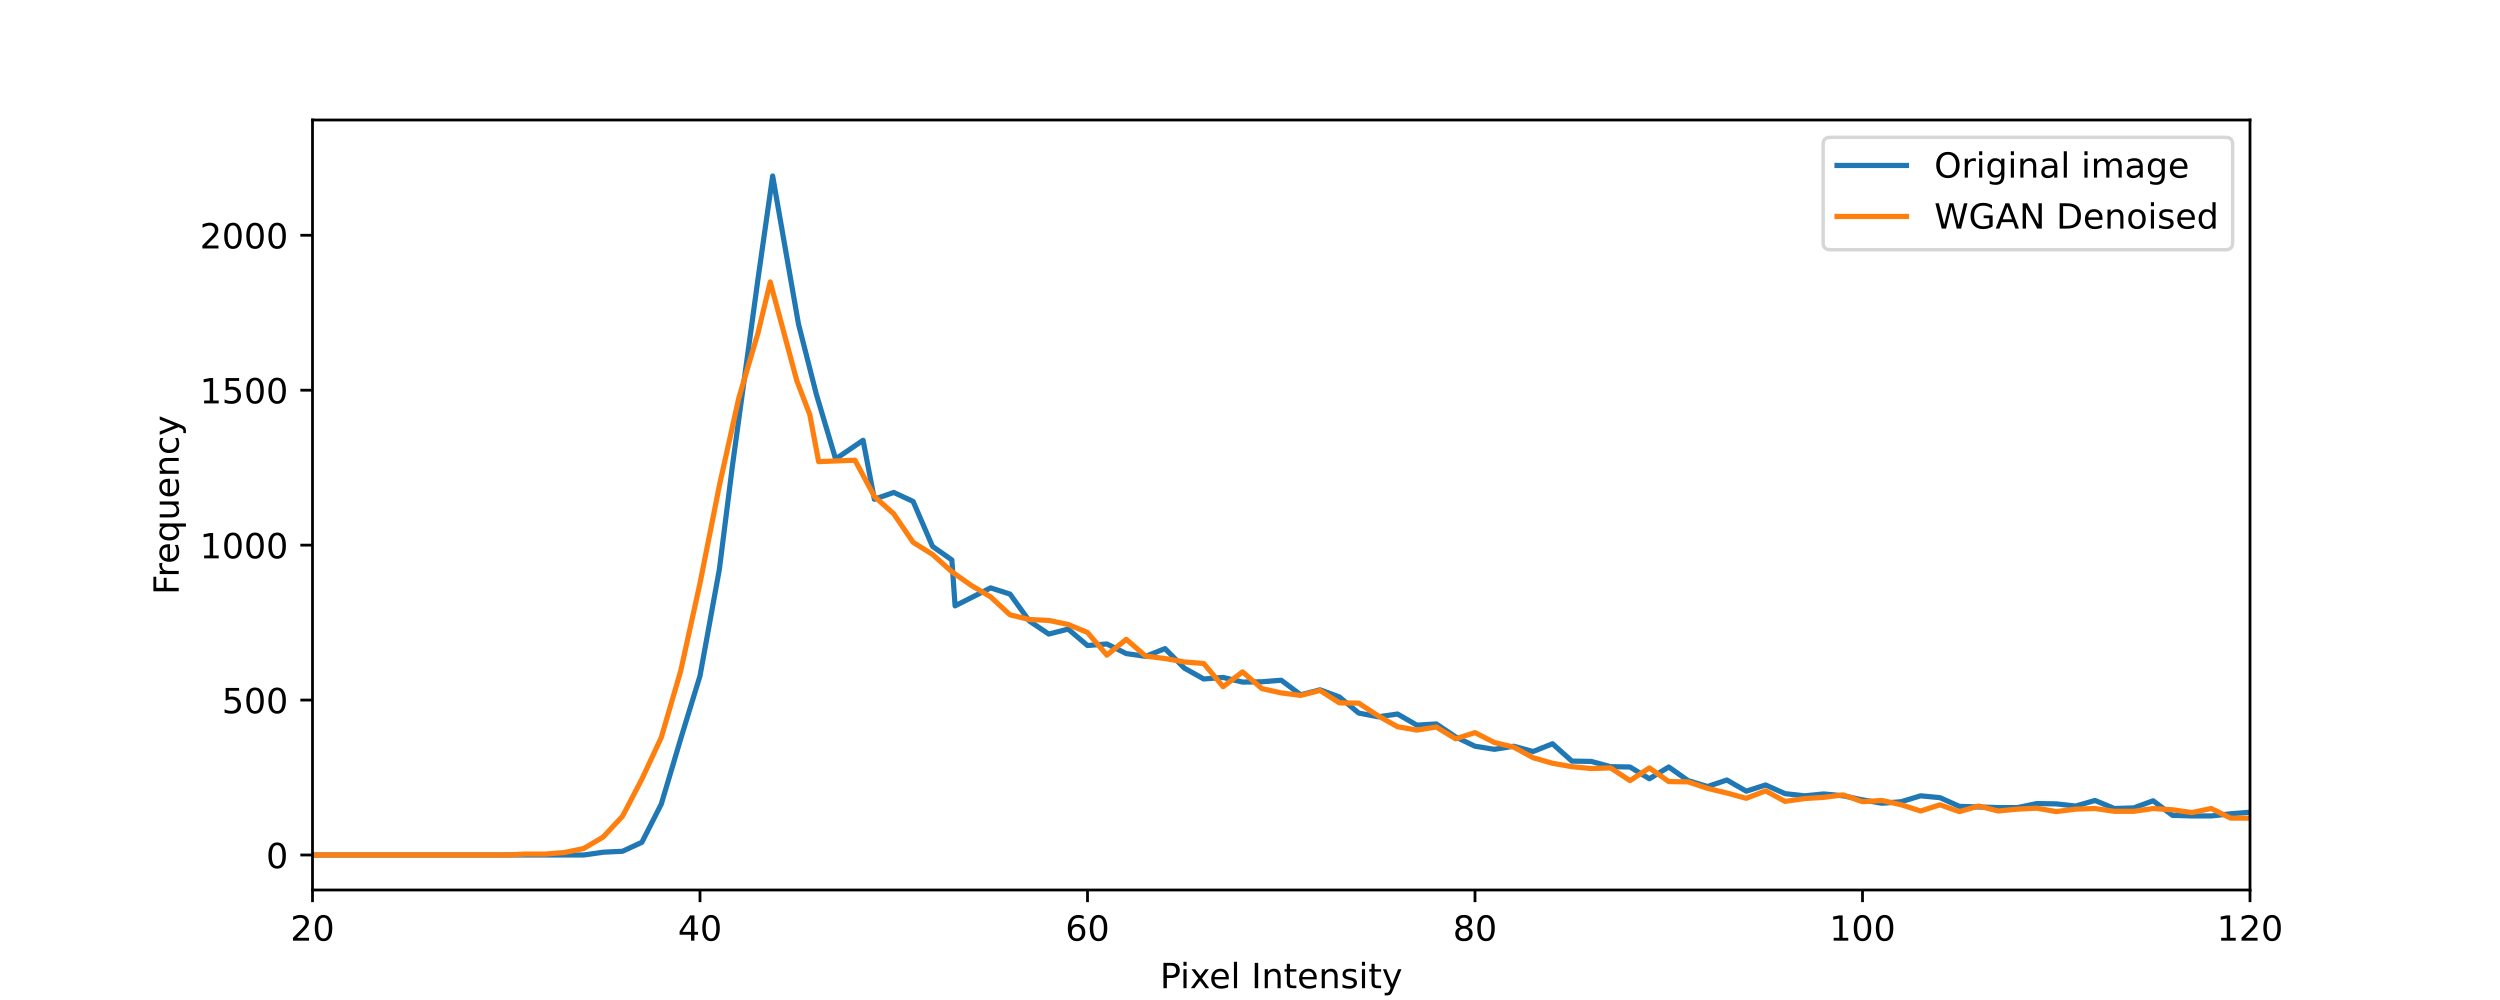
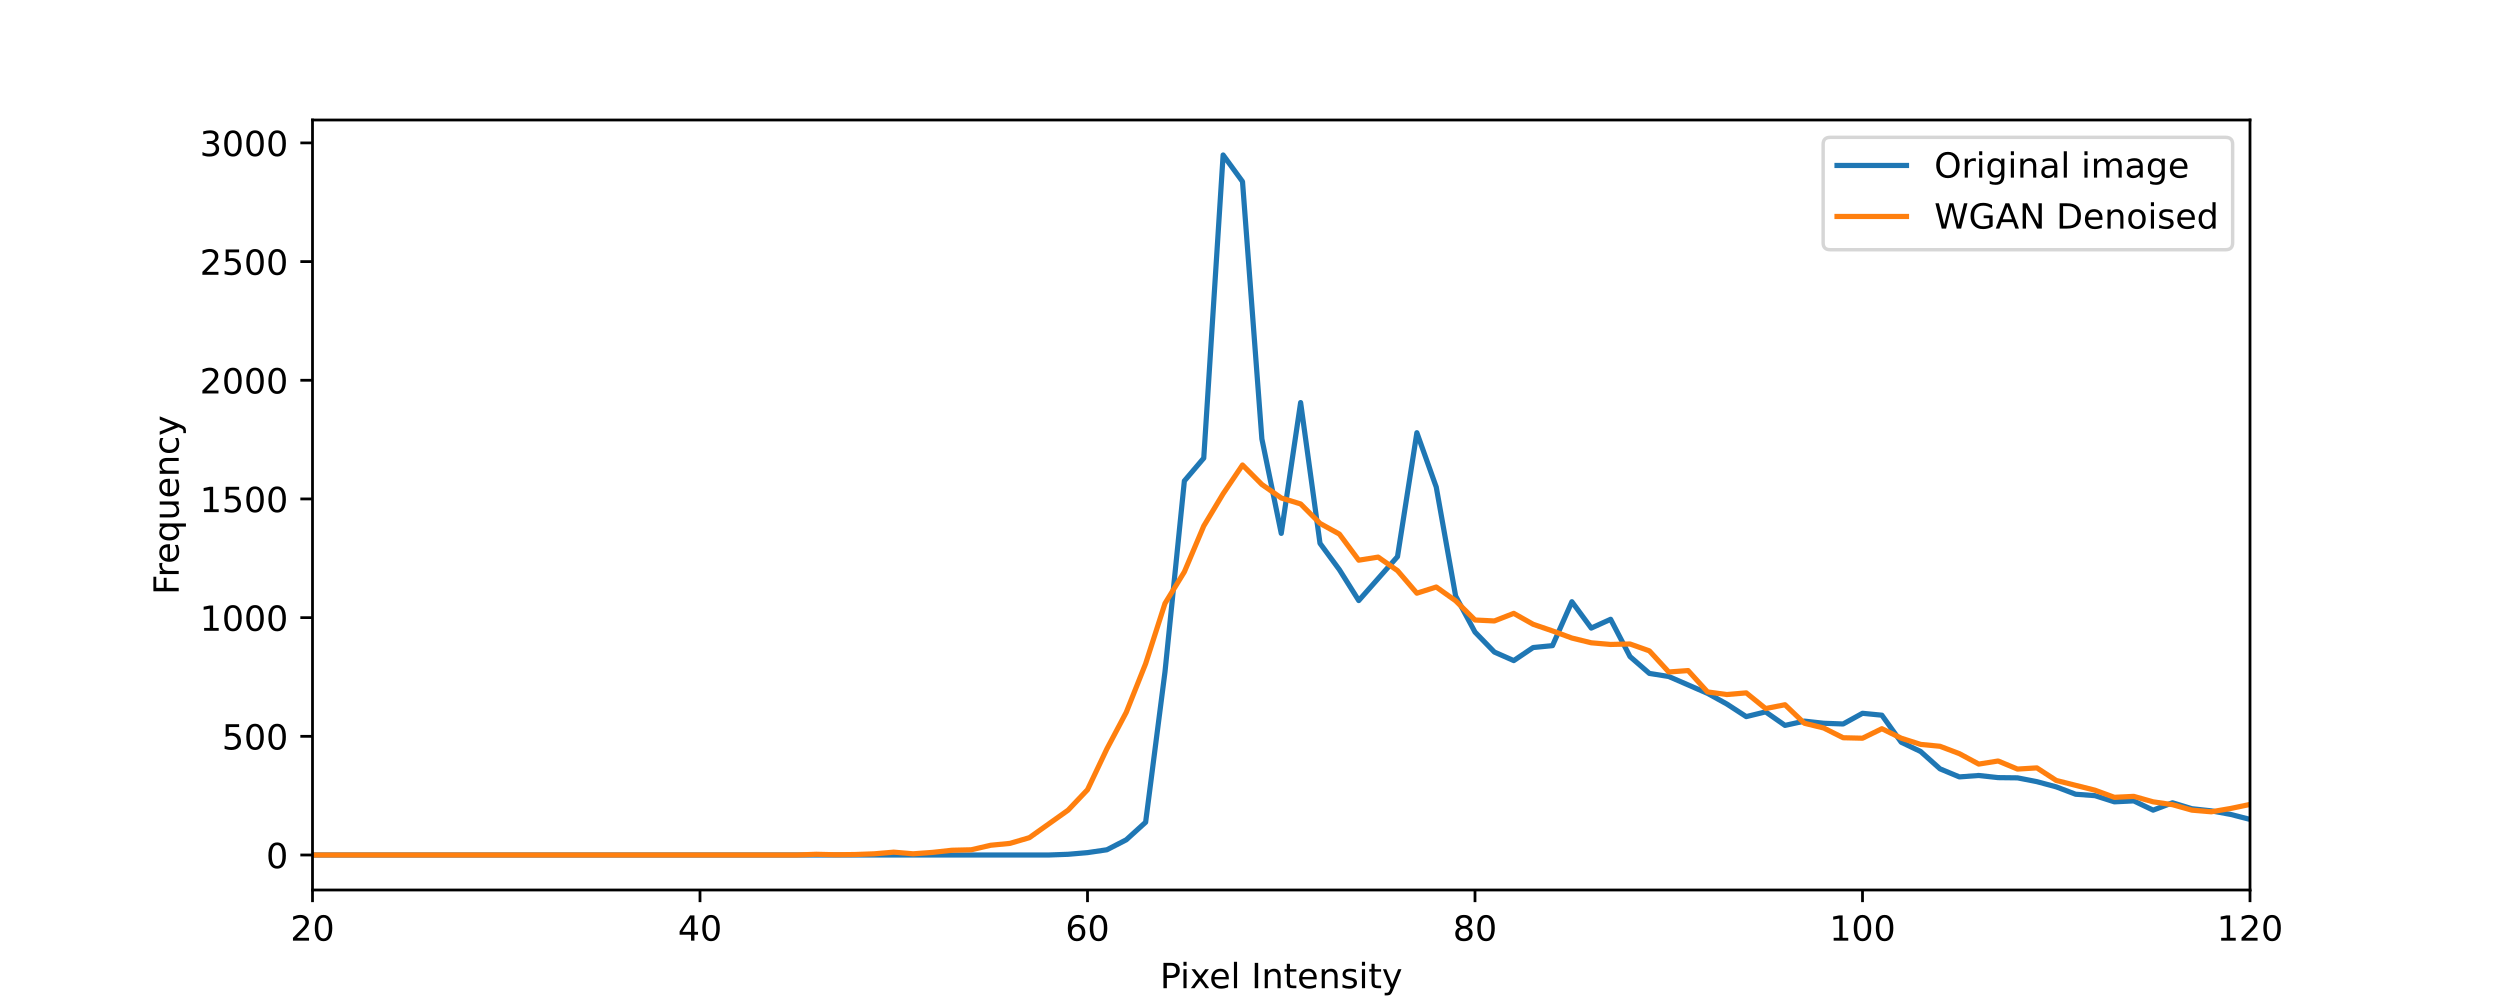
- <svg xmlns="http://www.w3.org/2000/svg" xmlns:xlink="http://www.w3.org/1999/xlink" width="720pt" height="288pt" viewBox="0 0 720 288" version="1.1" id="svg99">
-   <defs id="defs1">
-     <style type="text/css" id="style1">*{stroke-linejoin: round; stroke-linecap: butt}</style>
+ <svg xmlns="http://www.w3.org/2000/svg" xmlns:xlink="http://www.w3.org/1999/xlink" width="720pt" height="288pt" viewBox="0 0 720 288" version="1.1">
+   <defs>
+     <style type="text/css">*{stroke-linejoin: round; stroke-linecap: butt}</style>
  </defs>
  <g id="figure_1">
    <g id="patch_1">
-       <path d="M 0 288  L 720 288  L 720 0  L 0 0  z " style="fill: #ffffff" id="path1" />
+       <path d="M 0 288  L 720 288  L 720 0  L 0 0  z " style="fill: #ffffff" />
    </g>
    <g id="axes_1">
      <g id="patch_2">
-         <path d="M 90 256.32  L 648 256.32  L 648 34.56  L 90 34.56  z " style="fill: #ffffff" id="path2" />
+         <path d="M 90 256.32  L 648 256.32  L 648 34.56  L 90 34.56  z " style="fill: #ffffff" />
      </g>
      <g id="matplotlib.axis_1">
        <g id="xtick_1">
          <g id="line2d_1">
-             <defs id="defs2">
-               <path id="m4e647ccc60" d="M 0 0  L 0 3.5  " style="stroke: #000000; stroke-width: 0.8" />
-             </defs>
-             <g id="g2">
-               <use xlink:href="#m4e647ccc60" x="90" y="256.32" style="stroke: #000000; stroke-width: 0.8" id="use2" />
+             <defs>
+               <path id="mee699b6803" d="M 0 0  L 0 3.5  " style="stroke: #000000; stroke-width: 0.8" />
+             </defs>
+             <g>
+               <use xlink:href="#mee699b6803" x="90" y="256.32" style="stroke: #000000; stroke-width: 0.8" />
            </g>
          </g>
          <g id="text_1">
-             <g transform="translate(83.6375 270.9184) scale(0.1 -0.1)" id="g4">
-               <defs id="defs3">
+             <g transform="translate(83.6375 270.9184) scale(0.1 -0.1)">
+               <defs>
                <path id="DejaVuSans-32" d="M 1228 531  L 3431 531  L 3431 0  L 469 0  L 469 531  Q 828 903 1448 1529  Q 2069 2156 2228 2338  Q 2531 2678 2651 2914  Q 2772 3150 2772 3378  Q 2772 3750 2511 3984  Q 2250 4219 1831 4219  Q 1534 4219 1204 4116  Q 875 4013 500 3803  L 500 4441  Q 881 4594 1212 4672  Q 1544 4750 1819 4750  Q 2544 4750 2975 4387  Q 3406 4025 3406 3419  Q 3406 3131 3298 2873  Q 3191 2616 2906 2266  Q 2828 2175 2409 1742  Q 1991 1309 1228 531  z " transform="scale(0.015625)" />
                <path id="DejaVuSans-30" d="M 2034 4250  Q 1547 4250 1301 3770  Q 1056 3291 1056 2328  Q 1056 1369 1301 889  Q 1547 409 2034 409  Q 2525 409 2770 889  Q 3016 1369 3016 2328  Q 3016 3291 2770 3770  Q 2525 4250 2034 4250  z M 2034 4750  Q 2819 4750 3233 4129  Q 3647 3509 3647 2328  Q 3647 1150 3233 529  Q 2819 -91 2034 -91  Q 1250 -91 836 529  Q 422 1150 422 2328  Q 422 3509 836 4129  Q 1250 4750 2034 4750  z " transform="scale(0.015625)" />
              </defs>
-               <use xlink:href="#DejaVuSans-32" id="use3" />
-               <use xlink:href="#DejaVuSans-30" x="63.623" id="use4" />
+               <use xlink:href="#DejaVuSans-32" />
+               <use xlink:href="#DejaVuSans-30" x="63.623" />
            </g>
          </g>
        </g>
        <g id="xtick_2">
          <g id="line2d_2">
-             <g id="g5">
-               <use xlink:href="#m4e647ccc60" x="201.6" y="256.32" style="stroke: #000000; stroke-width: 0.8" id="use5" />
+             <g>
+               <use xlink:href="#mee699b6803" x="201.6" y="256.32" style="stroke: #000000; stroke-width: 0.8" />
            </g>
          </g>
          <g id="text_2">
-             <g transform="translate(195.2375 270.9184) scale(0.1 -0.1)" id="g7">
-               <defs id="defs5">
+             <g transform="translate(195.2375 270.9184) scale(0.1 -0.1)">
+               <defs>
                <path id="DejaVuSans-34" d="M 2419 4116  L 825 1625  L 2419 1625  L 2419 4116  z M 2253 4666  L 3047 4666  L 3047 1625  L 3713 1625  L 3713 1100  L 3047 1100  L 3047 0  L 2419 0  L 2419 1100  L 313 1100  L 313 1709  L 2253 4666  z " transform="scale(0.015625)" />
              </defs>
-               <use xlink:href="#DejaVuSans-34" id="use6" />
-               <use xlink:href="#DejaVuSans-30" x="63.623" id="use7" />
+               <use xlink:href="#DejaVuSans-34" />
+               <use xlink:href="#DejaVuSans-30" x="63.623" />
            </g>
          </g>
        </g>
        <g id="xtick_3">
          <g id="line2d_3">
-             <g id="g8">
-               <use xlink:href="#m4e647ccc60" x="313.2" y="256.32" style="stroke: #000000; stroke-width: 0.8" id="use8" />
+             <g>
+               <use xlink:href="#mee699b6803" x="313.2" y="256.32" style="stroke: #000000; stroke-width: 0.8" />
            </g>
          </g>
          <g id="text_3">
-             <g transform="translate(306.8375 270.9184) scale(0.1 -0.1)" id="g10">
-               <defs id="defs8">
+             <g transform="translate(306.8375 270.9184) scale(0.1 -0.1)">
+               <defs>
                <path id="DejaVuSans-36" d="M 2113 2584  Q 1688 2584 1439 2293  Q 1191 2003 1191 1497  Q 1191 994 1439 701  Q 1688 409 2113 409  Q 2538 409 2786 701  Q 3034 994 3034 1497  Q 3034 2003 2786 2293  Q 2538 2584 2113 2584  z M 3366 4563  L 3366 3988  Q 3128 4100 2886 4159  Q 2644 4219 2406 4219  Q 1781 4219 1451 3797  Q 1122 3375 1075 2522  Q 1259 2794 1537 2939  Q 1816 3084 2150 3084  Q 2853 3084 3261 2657  Q 3669 2231 3669 1497  Q 3669 778 3244 343  Q 2819 -91 2113 -91  Q 1303 -91 875 529  Q 447 1150 447 2328  Q 447 3434 972 4092  Q 1497 4750 2381 4750  Q 2619 4750 2861 4703  Q 3103 4656 3366 4563  z " transform="scale(0.015625)" />
              </defs>
-               <use xlink:href="#DejaVuSans-36" id="use9" />
-               <use xlink:href="#DejaVuSans-30" x="63.623" id="use10" />
+               <use xlink:href="#DejaVuSans-36" />
+               <use xlink:href="#DejaVuSans-30" x="63.623" />
            </g>
          </g>
        </g>
        <g id="xtick_4">
          <g id="line2d_4">
-             <g id="g11">
-               <use xlink:href="#m4e647ccc60" x="424.8" y="256.32" style="stroke: #000000; stroke-width: 0.8" id="use11" />
+             <g>
+               <use xlink:href="#mee699b6803" x="424.8" y="256.32" style="stroke: #000000; stroke-width: 0.8" />
            </g>
          </g>
          <g id="text_4">
-             <g transform="translate(418.4375 270.9184) scale(0.1 -0.1)" id="g13">
-               <defs id="defs11">
+             <g transform="translate(418.4375 270.9184) scale(0.1 -0.1)">
+               <defs>
                <path id="DejaVuSans-38" d="M 2034 2216  Q 1584 2216 1326 1975  Q 1069 1734 1069 1313  Q 1069 891 1326 650  Q 1584 409 2034 409  Q 2484 409 2743 651  Q 3003 894 3003 1313  Q 3003 1734 2745 1975  Q 2488 2216 2034 2216  z M 1403 2484  Q 997 2584 770 2862  Q 544 3141 544 3541  Q 544 4100 942 4425  Q 1341 4750 2034 4750  Q 2731 4750 3128 4425  Q 3525 4100 3525 3541  Q 3525 3141 3298 2862  Q 3072 2584 2669 2484  Q 3125 2378 3379 2068  Q 3634 1759 3634 1313  Q 3634 634 3220 271  Q 2806 -91 2034 -91  Q 1263 -91 848 271  Q 434 634 434 1313  Q 434 1759 690 2068  Q 947 2378 1403 2484  z M 1172 3481  Q 1172 3119 1398 2916  Q 1625 2713 2034 2713  Q 2441 2713 2670 2916  Q 2900 3119 2900 3481  Q 2900 3844 2670 4047  Q 2441 4250 2034 4250  Q 1625 4250 1398 4047  Q 1172 3844 1172 3481  z " transform="scale(0.015625)" />
              </defs>
-               <use xlink:href="#DejaVuSans-38" id="use12" />
-               <use xlink:href="#DejaVuSans-30" x="63.623" id="use13" />
+               <use xlink:href="#DejaVuSans-38" />
+               <use xlink:href="#DejaVuSans-30" x="63.623" />
            </g>
          </g>
        </g>
        <g id="xtick_5">
          <g id="line2d_5">
-             <g id="g14">
-               <use xlink:href="#m4e647ccc60" x="536.4" y="256.32" style="stroke: #000000; stroke-width: 0.8" id="use14" />
+             <g>
+               <use xlink:href="#mee699b6803" x="536.4" y="256.32" style="stroke: #000000; stroke-width: 0.8" />
            </g>
          </g>
          <g id="text_5">
-             <g transform="translate(526.8563 270.9184) scale(0.1 -0.1)" id="g17">
-               <defs id="defs14">
+             <g transform="translate(526.8563 270.9184) scale(0.1 -0.1)">
+               <defs>
                <path id="DejaVuSans-31" d="M 794 531  L 1825 531  L 1825 4091  L 703 3866  L 703 4441  L 1819 4666  L 2450 4666  L 2450 531  L 3481 531  L 3481 0  L 794 0  L 794 531  z " transform="scale(0.015625)" />
              </defs>
-               <use xlink:href="#DejaVuSans-31" id="use15" />
-               <use xlink:href="#DejaVuSans-30" x="63.623" id="use16" />
-               <use xlink:href="#DejaVuSans-30" x="127.246" id="use17" />
+               <use xlink:href="#DejaVuSans-31" />
+               <use xlink:href="#DejaVuSans-30" x="63.623" />
+               <use xlink:href="#DejaVuSans-30" x="127.246" />
            </g>
          </g>
        </g>
        <g id="xtick_6">
          <g id="line2d_6">
-             <g id="g18">
-               <use xlink:href="#m4e647ccc60" x="648" y="256.32" style="stroke: #000000; stroke-width: 0.8" id="use18" />
+             <g>
+               <use xlink:href="#mee699b6803" x="648" y="256.32" style="stroke: #000000; stroke-width: 0.8" />
            </g>
          </g>
          <g id="text_6">
-             <g transform="translate(638.4562 270.9184) scale(0.1 -0.1)" id="g21">
-               <use xlink:href="#DejaVuSans-31" id="use19" />
-               <use xlink:href="#DejaVuSans-32" x="63.623" id="use20" />
-               <use xlink:href="#DejaVuSans-30" x="127.246" id="use21" />
+             <g transform="translate(638.4562 270.9184) scale(0.1 -0.1)">
+               <use xlink:href="#DejaVuSans-31" />
+               <use xlink:href="#DejaVuSans-32" x="63.623" />
+               <use xlink:href="#DejaVuSans-30" x="127.246" />
            </g>
          </g>
        </g>
        <g id="text_7">
-           <g transform="translate(334.0883 284.5966) scale(0.1 -0.1)" id="g36">
-             <defs id="defs21">
+           <g transform="translate(334.0883 284.5966) scale(0.1 -0.1)">
+             <defs>
              <path id="DejaVuSans-50" d="M 1259 4147  L 1259 2394  L 2053 2394  Q 2494 2394 2734 2622  Q 2975 2850 2975 3272  Q 2975 3691 2734 3919  Q 2494 4147 2053 4147  L 1259 4147  z M 628 4666  L 2053 4666  Q 2838 4666 3239 4311  Q 3641 3956 3641 3272  Q 3641 2581 3239 2228  Q 2838 1875 2053 1875  L 1259 1875  L 1259 0  L 628 0  L 628 4666  z " transform="scale(0.015625)" />
              <path id="DejaVuSans-69" d="M 603 3500  L 1178 3500  L 1178 0  L 603 0  L 603 3500  z M 603 4863  L 1178 4863  L 1178 4134  L 603 4134  L 603 4863  z " transform="scale(0.015625)" />
              <path id="DejaVuSans-78" d="M 3513 3500  L 2247 1797  L 3578 0  L 2900 0  L 1881 1375  L 863 0  L 184 0  L 1544 1831  L 300 3500  L 978 3500  L 1906 2253  L 2834 3500  L 3513 3500  z " transform="scale(0.015625)" />
              <path id="DejaVuSans-65" d="M 3597 1894  L 3597 1613  L 953 1613  Q 991 1019 1311 708  Q 1631 397 2203 397  Q 2534 397 2845 478  Q 3156 559 3463 722  L 3463 178  Q 3153 47 2828 -22  Q 2503 -91 2169 -91  Q 1331 -91 842 396  Q 353 884 353 1716  Q 353 2575 817 3079  Q 1281 3584 2069 3584  Q 2775 3584 3186 3129  Q 3597 2675 3597 1894  z M 3022 2063  Q 3016 2534 2758 2815  Q 2500 3097 2075 3097  Q 1594 3097 1305 2825  Q 1016 2553 972 2059  L 3022 2063  z " transform="scale(0.015625)" />
              <path id="DejaVuSans-6c" d="M 603 4863  L 1178 4863  L 1178 0  L 603 0  L 603 4863  z " transform="scale(0.015625)" />
              <path id="DejaVuSans-20" transform="scale(0.015625)" />
              <path id="DejaVuSans-49" d="M 628 4666  L 1259 4666  L 1259 0  L 628 0  L 628 4666  z " transform="scale(0.015625)" />
              <path id="DejaVuSans-6e" d="M 3513 2113  L 3513 0  L 2938 0  L 2938 2094  Q 2938 2591 2744 2837  Q 2550 3084 2163 3084  Q 1697 3084 1428 2787  Q 1159 2491 1159 1978  L 1159 0  L 581 0  L 581 3500  L 1159 3500  L 1159 2956  Q 1366 3272 1645 3428  Q 1925 3584 2291 3584  Q 2894 3584 3203 3211  Q 3513 2838 3513 2113  z " transform="scale(0.015625)" />
              <path id="DejaVuSans-74" d="M 1172 4494  L 1172 3500  L 2356 3500  L 2356 3053  L 1172 3053  L 1172 1153  Q 1172 725 1289 603  Q 1406 481 1766 481  L 2356 481  L 2356 0  L 1766 0  Q 1100 0 847 248  Q 594 497 594 1153  L 594 3053  L 172 3053  L 172 3500  L 594 3500  L 594 4494  L 1172 4494  z " transform="scale(0.015625)" />
              <path id="DejaVuSans-73" d="M 2834 3397  L 2834 2853  Q 2591 2978 2328 3040  Q 2066 3103 1784 3103  Q 1356 3103 1142 2972  Q 928 2841 928 2578  Q 928 2378 1081 2264  Q 1234 2150 1697 2047  L 1894 2003  Q 2506 1872 2764 1633  Q 3022 1394 3022 966  Q 3022 478 2636 193  Q 2250 -91 1575 -91  Q 1294 -91 989 -36  Q 684 19 347 128  L 347 722  Q 666 556 975 473  Q 1284 391 1588 391  Q 1994 391 2212 530  Q 2431 669 2431 922  Q 2431 1156 2273 1281  Q 2116 1406 1581 1522  L 1381 1569  Q 847 1681 609 1914  Q 372 2147 372 2553  Q 372 3047 722 3315  Q 1072 3584 1716 3584  Q 2034 3584 2315 3537  Q 2597 3491 2834 3397  z " transform="scale(0.015625)" />
              <path id="DejaVuSans-79" d="M 2059 -325  Q 1816 -950 1584 -1140  Q 1353 -1331 966 -1331  L 506 -1331  L 506 -850  L 844 -850  Q 1081 -850 1212 -737  Q 1344 -625 1503 -206  L 1606 56  L 191 3500  L 800 3500  L 1894 763  L 2988 3500  L 3597 3500  L 2059 -325  z " transform="scale(0.015625)" />
            </defs>
-             <use xlink:href="#DejaVuSans-50" id="use22" />
-             <use xlink:href="#DejaVuSans-69" x="58.053" id="use23" />
-             <use xlink:href="#DejaVuSans-78" x="85.836" id="use24" />
-             <use xlink:href="#DejaVuSans-65" x="141.891" id="use25" />
-             <use xlink:href="#DejaVuSans-6c" x="203.414" id="use26" />
-             <use xlink:href="#DejaVuSans-20" x="231.197" id="use27" />
-             <use xlink:href="#DejaVuSans-49" x="262.984" id="use28" />
-             <use xlink:href="#DejaVuSans-6e" x="292.477" id="use29" />
-             <use xlink:href="#DejaVuSans-74" x="355.855" id="use30" />
-             <use xlink:href="#DejaVuSans-65" x="395.064" id="use31" />
-             <use xlink:href="#DejaVuSans-6e" x="456.588" id="use32" />
-             <use xlink:href="#DejaVuSans-73" x="519.967" id="use33" />
-             <use xlink:href="#DejaVuSans-69" x="572.066" id="use34" />
-             <use xlink:href="#DejaVuSans-74" x="599.85" id="use35" />
-             <use xlink:href="#DejaVuSans-79" x="639.059" id="use36" />
+             <use xlink:href="#DejaVuSans-50" />
+             <use xlink:href="#DejaVuSans-69" x="58.053" />
+             <use xlink:href="#DejaVuSans-78" x="85.836" />
+             <use xlink:href="#DejaVuSans-65" x="141.891" />
+             <use xlink:href="#DejaVuSans-6c" x="203.414" />
+             <use xlink:href="#DejaVuSans-20" x="231.197" />
+             <use xlink:href="#DejaVuSans-49" x="262.984" />
+             <use xlink:href="#DejaVuSans-6e" x="292.477" />
+             <use xlink:href="#DejaVuSans-74" x="355.855" />
+             <use xlink:href="#DejaVuSans-65" x="395.064" />
+             <use xlink:href="#DejaVuSans-6e" x="456.588" />
+             <use xlink:href="#DejaVuSans-73" x="519.967" />
+             <use xlink:href="#DejaVuSans-69" x="572.066" />
+             <use xlink:href="#DejaVuSans-74" x="599.85" />
+             <use xlink:href="#DejaVuSans-79" x="639.059" />
          </g>
        </g>
      </g>
      <g id="matplotlib.axis_2">
        <g id="ytick_1">
          <g id="line2d_7">
-             <defs id="defs36">
-               <path id="medefa43f4c" d="M 0 0  L -3.5 0  " style="stroke: #000000; stroke-width: 0.8" />
-             </defs>
-             <g id="g37">
-               <use xlink:href="#medefa43f4c" x="90" y="246.24" style="stroke: #000000; stroke-width: 0.8" id="use37" />
+             <defs>
+               <path id="mb4a141f6bf" d="M 0 0  L -3.5 0  " style="stroke: #000000; stroke-width: 0.8" />
+             </defs>
+             <g>
+               <use xlink:href="#mb4a141f6bf" x="90" y="246.24" style="stroke: #000000; stroke-width: 0.8" />
            </g>
          </g>
          <g id="text_8">
-             <g transform="translate(76.6375 250.0392) scale(0.1 -0.1)" id="g38">
-               <use xlink:href="#DejaVuSans-30" id="use38" />
+             <g transform="translate(76.6375 250.0392) scale(0.1 -0.1)">
+               <use xlink:href="#DejaVuSans-30" />
            </g>
          </g>
        </g>
        <g id="ytick_2">
          <g id="line2d_8">
-             <g id="g39">
-               <use xlink:href="#medefa43f4c" x="90" y="201.618" style="stroke: #000000; stroke-width: 0.8" id="use39" />
+             <g>
+               <use xlink:href="#mb4a141f6bf" x="90" y="212.059" style="stroke: #000000; stroke-width: 0.8" />
            </g>
          </g>
          <g id="text_9">
-             <g transform="translate(63.9125 205.4177) scale(0.1 -0.1)" id="g42">
-               <defs id="defs39">
+             <g transform="translate(63.9125 215.8581) scale(0.1 -0.1)">
+               <defs>
                <path id="DejaVuSans-35" d="M 691 4666  L 3169 4666  L 3169 4134  L 1269 4134  L 1269 2991  Q 1406 3038 1543 3061  Q 1681 3084 1819 3084  Q 2600 3084 3056 2656  Q 3513 2228 3513 1497  Q 3513 744 3044 326  Q 2575 -91 1722 -91  Q 1428 -91 1123 -41  Q 819 9 494 109  L 494 744  Q 775 591 1075 516  Q 1375 441 1709 441  Q 2250 441 2565 725  Q 2881 1009 2881 1497  Q 2881 1984 2565 2268  Q 2250 2553 1709 2553  Q 1456 2553 1204 2497  Q 953 2441 691 2322  L 691 4666  z " transform="scale(0.015625)" />
              </defs>
-               <use xlink:href="#DejaVuSans-35" id="use40" />
-               <use xlink:href="#DejaVuSans-30" x="63.623" id="use41" />
-               <use xlink:href="#DejaVuSans-30" x="127.246" id="use42" />
+               <use xlink:href="#DejaVuSans-35" />
+               <use xlink:href="#DejaVuSans-30" x="63.623" />
+               <use xlink:href="#DejaVuSans-30" x="127.246" />
            </g>
          </g>
        </g>
        <g id="ytick_3">
          <g id="line2d_9">
-             <g id="g43">
-               <use xlink:href="#medefa43f4c" x="90" y="156.997" style="stroke: #000000; stroke-width: 0.8" id="use43" />
+             <g>
+               <use xlink:href="#mb4a141f6bf" x="90" y="177.878" style="stroke: #000000; stroke-width: 0.8" />
            </g>
          </g>
          <g id="text_10">
-             <g transform="translate(57.55 160.7962) scale(0.1 -0.1)" id="g47">
-               <use xlink:href="#DejaVuSans-31" id="use44" />
-               <use xlink:href="#DejaVuSans-30" x="63.623" id="use45" />
-               <use xlink:href="#DejaVuSans-30" x="127.246" id="use46" />
-               <use xlink:href="#DejaVuSans-30" x="190.869" id="use47" />
+             <g transform="translate(57.55 181.6771) scale(0.1 -0.1)">
+               <use xlink:href="#DejaVuSans-31" />
+               <use xlink:href="#DejaVuSans-30" x="63.623" />
+               <use xlink:href="#DejaVuSans-30" x="127.246" />
+               <use xlink:href="#DejaVuSans-30" x="190.869" />
            </g>
          </g>
        </g>
        <g id="ytick_4">
          <g id="line2d_10">
-             <g id="g48">
-               <use xlink:href="#medefa43f4c" x="90" y="112.375" style="stroke: #000000; stroke-width: 0.8" id="use48" />
+             <g>
+               <use xlink:href="#mb4a141f6bf" x="90" y="143.697" style="stroke: #000000; stroke-width: 0.8" />
            </g>
          </g>
          <g id="text_11">
-             <g transform="translate(57.55 116.1747) scale(0.1 -0.1)" id="g52">
-               <use xlink:href="#DejaVuSans-31" id="use49" />
-               <use xlink:href="#DejaVuSans-35" x="63.623" id="use50" />
-               <use xlink:href="#DejaVuSans-30" x="127.246" id="use51" />
-               <use xlink:href="#DejaVuSans-30" x="190.869" id="use52" />
+             <g transform="translate(57.55 147.496) scale(0.1 -0.1)">
+               <use xlink:href="#DejaVuSans-31" />
+               <use xlink:href="#DejaVuSans-35" x="63.623" />
+               <use xlink:href="#DejaVuSans-30" x="127.246" />
+               <use xlink:href="#DejaVuSans-30" x="190.869" />
            </g>
          </g>
        </g>
        <g id="ytick_5">
          <g id="line2d_11">
-             <g id="g53">
-               <use xlink:href="#medefa43f4c" x="90" y="67.754" style="stroke: #000000; stroke-width: 0.8" id="use53" />
+             <g>
+               <use xlink:href="#mb4a141f6bf" x="90" y="109.516" style="stroke: #000000; stroke-width: 0.8" />
            </g>
          </g>
          <g id="text_12">
-             <g transform="translate(57.55 71.55316) scale(0.1 -0.1)" id="g57">
-               <use xlink:href="#DejaVuSans-32" id="use54" />
-               <use xlink:href="#DejaVuSans-30" x="63.623" id="use55" />
-               <use xlink:href="#DejaVuSans-30" x="127.246" id="use56" />
-               <use xlink:href="#DejaVuSans-30" x="190.869" id="use57" />
-             </g>
-           </g>
-         </g>
-         <g id="text_13">
-           <g transform="translate(51.47031 171.2697) rotate(-90) scale(0.1 -0.1)" id="g66">
-             <defs id="defs57">
+             <g transform="translate(57.55 113.3149) scale(0.1 -0.1)">
+               <use xlink:href="#DejaVuSans-32" />
+               <use xlink:href="#DejaVuSans-30" x="63.623" />
+               <use xlink:href="#DejaVuSans-30" x="127.246" />
+               <use xlink:href="#DejaVuSans-30" x="190.869" />
+             </g>
+           </g>
+         </g>
+         <g id="ytick_6">
+           <g id="line2d_12">
+             <g>
+               <use xlink:href="#mb4a141f6bf" x="90" y="75.335" style="stroke: #000000; stroke-width: 0.8" />
+             </g>
+           </g>
+           <g id="text_13">
+             <g transform="translate(57.55 79.13383) scale(0.1 -0.1)">
+               <use xlink:href="#DejaVuSans-32" />
+               <use xlink:href="#DejaVuSans-35" x="63.623" />
+               <use xlink:href="#DejaVuSans-30" x="127.246" />
+               <use xlink:href="#DejaVuSans-30" x="190.869" />
+             </g>
+           </g>
+         </g>
+         <g id="ytick_7">
+           <g id="line2d_13">
+             <g>
+               <use xlink:href="#mb4a141f6bf" x="90" y="41.154" style="stroke: #000000; stroke-width: 0.8" />
+             </g>
+           </g>
+           <g id="text_14">
+             <g transform="translate(57.55 44.95275) scale(0.1 -0.1)">
+               <defs>
+                 <path id="DejaVuSans-33" d="M 2597 2516  Q 3050 2419 3304 2112  Q 3559 1806 3559 1356  Q 3559 666 3084 287  Q 2609 -91 1734 -91  Q 1441 -91 1130 -33  Q 819 25 488 141  L 488 750  Q 750 597 1062 519  Q 1375 441 1716 441  Q 2309 441 2620 675  Q 2931 909 2931 1356  Q 2931 1769 2642 2001  Q 2353 2234 1838 2234  L 1294 2234  L 1294 2753  L 1863 2753  Q 2328 2753 2575 2939  Q 2822 3125 2822 3475  Q 2822 3834 2567 4026  Q 2313 4219 1838 4219  Q 1578 4219 1281 4162  Q 984 4106 628 3988  L 628 4550  Q 988 4650 1302 4700  Q 1616 4750 1894 4750  Q 2613 4750 3031 4423  Q 3450 4097 3450 3541  Q 3450 3153 3228 2886  Q 3006 2619 2597 2516  z " transform="scale(0.015625)" />
+               </defs>
+               <use xlink:href="#DejaVuSans-33" />
+               <use xlink:href="#DejaVuSans-30" x="63.623" />
+               <use xlink:href="#DejaVuSans-30" x="127.246" />
+               <use xlink:href="#DejaVuSans-30" x="190.869" />
+             </g>
+           </g>
+         </g>
+         <g id="text_15">
+           <g transform="translate(51.47031 171.2697) rotate(-90) scale(0.1 -0.1)">
+             <defs>
              <path id="DejaVuSans-46" d="M 628 4666  L 3309 4666  L 3309 4134  L 1259 4134  L 1259 2759  L 3109 2759  L 3109 2228  L 1259 2228  L 1259 0  L 628 0  L 628 4666  z " transform="scale(0.015625)" />
              <path id="DejaVuSans-72" d="M 2631 2963  Q 2534 3019 2420 3045  Q 2306 3072 2169 3072  Q 1681 3072 1420 2755  Q 1159 2438 1159 1844  L 1159 0  L 581 0  L 581 3500  L 1159 3500  L 1159 2956  Q 1341 3275 1631 3429  Q 1922 3584 2338 3584  Q 2397 3584 2469 3576  Q 2541 3569 2628 3553  L 2631 2963  z " transform="scale(0.015625)" />
              <path id="DejaVuSans-71" d="M 947 1747  Q 947 1113 1208 752  Q 1469 391 1925 391  Q 2381 391 2643 752  Q 2906 1113 2906 1747  Q 2906 2381 2643 2742  Q 2381 3103 1925 3103  Q 1469 3103 1208 2742  Q 947 2381 947 1747  z M 2906 525  Q 2725 213 2448 61  Q 2172 -91 1784 -91  Q 1150 -91 751 415  Q 353 922 353 1747  Q 353 2572 751 3078  Q 1150 3584 1784 3584  Q 2172 3584 2448 3432  Q 2725 3281 2906 2969  L 2906 3500  L 3481 3500  L 3481 -1331  L 2906 -1331  L 2906 525  z " transform="scale(0.015625)" />
              <path id="DejaVuSans-75" d="M 544 1381  L 544 3500  L 1119 3500  L 1119 1403  Q 1119 906 1312 657  Q 1506 409 1894 409  Q 2359 409 2629 706  Q 2900 1003 2900 1516  L 2900 3500  L 3475 3500  L 3475 0  L 2900 0  L 2900 538  Q 2691 219 2414 64  Q 2138 -91 1772 -91  Q 1169 -91 856 284  Q 544 659 544 1381  z M 1991 3584  L 1991 3584  z " transform="scale(0.015625)" />
              <path id="DejaVuSans-63" d="M 3122 3366  L 3122 2828  Q 2878 2963 2633 3030  Q 2388 3097 2138 3097  Q 1578 3097 1268 2742  Q 959 2388 959 1747  Q 959 1106 1268 751  Q 1578 397 2138 397  Q 2388 397 2633 464  Q 2878 531 3122 666  L 3122 134  Q 2881 22 2623 -34  Q 2366 -91 2075 -91  Q 1284 -91 818 406  Q 353 903 353 1747  Q 353 2603 823 3093  Q 1294 3584 2113 3584  Q 2378 3584 2631 3529  Q 2884 3475 3122 3366  z " transform="scale(0.015625)" />
            </defs>
-             <use xlink:href="#DejaVuSans-46" id="use58" />
-             <use xlink:href="#DejaVuSans-72" x="50.27" id="use59" />
-             <use xlink:href="#DejaVuSans-65" x="89.133" id="use60" />
-             <use xlink:href="#DejaVuSans-71" x="150.656" id="use61" />
-             <use xlink:href="#DejaVuSans-75" x="214.133" id="use62" />
-             <use xlink:href="#DejaVuSans-65" x="277.512" id="use63" />
-             <use xlink:href="#DejaVuSans-6e" x="339.035" id="use64" />
-             <use xlink:href="#DejaVuSans-63" x="402.414" id="use65" />
-             <use xlink:href="#DejaVuSans-79" x="457.395" id="use66" />
-           </g>
-         </g>
-       </g>
-       <g id="line2d_12">
-         <path d="m -1,246.24 h 169.12 l 5.58,-0.803 5.58,-0.268 5.58,-2.588 5.58,-10.977 5.58,-18.741 5.58,-18.206 5.58,-30.7 3.718,-29.509 7.442,-54.38 4.183,-29.377 7.442,42.635 5.114,20.119 5.58,18.741 7.908,-5.384 3.252,16.985 5.58,-1.963 5.58,2.588 5.58,12.94 5.58,3.927 0.924,13.207 10.236,-5.176 5.58,1.785 5.58,7.764 5.58,3.748 5.58,-1.428 5.58,4.73 5.58,-0.446 5.58,2.767 5.58,0.803 5.58,-2.231 5.58,5.622 5.58,3.124 5.58,-0.446 5.58,1.339 5.58,-0.089 5.58,-0.446 5.58,4.194 5.58,-1.428 5.58,2.053 5.58,4.641 5.58,1.071 5.58,-0.803 5.58,3.213 5.58,-0.357 5.58,3.748 5.58,2.677 5.58,0.892 5.58,-0.892 5.58,1.517 5.58,-2.231 5.58,4.998 5.58,0.089 5.58,1.517 5.58,0.089 5.58,3.391 5.58,-3.391 5.58,3.927 5.58,1.696 5.58,-1.874 5.58,3.213 5.58,-1.785 5.58,2.499 5.58,0.625 5.58,-0.535 5.58,0.535 5.58,1.16 5.58,0.982 5.58,-0.446 5.58,-1.696 5.58,0.535 5.58,2.499 11.16,0.357 h 5.58 l 5.58,-1.16 5.58,0.089 5.58,0.625 5.58,-1.606 5.58,2.32 5.58,-0.178 5.58,-2.053 5.58,4.194 5.58,0.178 h 5.58 l 5.58,-0.625 5.58,-0.446 5.58,0.357 5.58,0.178 5.58,-0.625 5.58,0.982 5.58,1.339 5.58,1.874 5.58,-2.053 5.58,-0.268 5.58,-0.089 5.58,-0.357 5.58,1.696 5.58,0.535 5.58,0.803 0.46,-0.14 v 0" clip-path="url(#p67e7421998)" style="fill:none;stroke:#1f77b4;stroke-width:1.5;stroke-linecap:square" id="path66" />
-       </g>
-       <g id="line2d_13">
-         <path d="m -1,246.24 h 146.8 l 5.58,-0.268 h 5.58 l 5.58,-0.446 5.58,-1.16 5.58,-3.302 5.58,-5.979 5.58,-10.709 5.58,-11.959 5.58,-19.098 5.58,-25.345 5.58,-28.112 5.58,-25.167 5.58,-18.92 3.485,-14.579 7.675,28.501 3.718,9.711 2.554,13.542 10.468,-0.407 5.58,10.441 5.58,4.998 5.58,8.21 5.58,3.48 5.58,4.998 5.58,3.927 5.58,3.302 5.58,5.176 5.58,1.339 5.58,0.268 5.58,1.16 5.58,2.32 5.58,6.515 5.58,-4.551 5.58,4.819 5.58,0.714 5.58,0.982 5.58,0.446 5.58,6.693 5.58,-4.284 5.58,4.819 5.58,1.249 5.58,0.714 5.58,-1.428 5.58,3.57 5.58,0.089 5.58,3.659 5.58,3.124 5.58,0.982 5.58,-0.892 5.58,3.391 5.58,-1.785 5.58,2.856 5.58,1.339 5.58,3.034 5.58,1.606 5.58,0.982 5.58,0.535 5.58,-0.178 5.58,3.659 5.58,-3.659 5.58,3.927 5.58,0.089 5.58,1.874 5.58,1.339 5.58,1.517 5.58,-2.142 5.58,3.034 5.58,-0.803 5.58,-0.357 5.58,-0.714 5.58,1.963 5.58,-0.357 5.58,1.249 5.58,1.785 5.58,-1.785 5.58,1.963 5.58,-1.606 5.58,1.428 5.58,-0.535 5.58,-0.268 5.58,0.982 5.58,-0.714 5.58,-0.178 5.58,0.803 h 5.58 l 5.58,-0.803 5.58,0.357 5.58,0.803 5.58,-1.16 5.58,2.767 H 648 l 5.58,-0.268 5.58,-0.892 5.58,0.892 5.58,0.089 5.58,-0.446 5.58,-0.089 5.58,1.874 5.58,-1.071 5.58,1.249 5.58,-0.268 5.58,1.339 5.58,-1.428 6.04,0.572 v 0" clip-path="url(#p67e7421998)" style="fill:none;stroke:#ff7f0e;stroke-width:1.5;stroke-linecap:square" id="path67" />
+             <use xlink:href="#DejaVuSans-46" />
+             <use xlink:href="#DejaVuSans-72" x="50.27" />
+             <use xlink:href="#DejaVuSans-65" x="89.133" />
+             <use xlink:href="#DejaVuSans-71" x="150.656" />
+             <use xlink:href="#DejaVuSans-75" x="214.133" />
+             <use xlink:href="#DejaVuSans-65" x="277.512" />
+             <use xlink:href="#DejaVuSans-6e" x="339.035" />
+             <use xlink:href="#DejaVuSans-63" x="402.414" />
+             <use xlink:href="#DejaVuSans-79" x="457.395" />
+           </g>
+         </g>
+       </g>
+       <g id="line2d_14">
+         <path d="M -1 246.24  L 302.04 246.24  L 307.62 246.035  L 313.2 245.556  L 318.78 244.736  L 324.36 241.865  L 329.94 236.806  L 335.52 193.464  L 341.1 138.501  L 346.68 131.938  L 352.26 44.64  L 357.84 52.297  L 363.42 126.401  L 369 153.609  L 374.58 115.942  L 380.16 156.48  L 385.74 164.069  L 391.32 172.956  L 402.48 160.309  L 408.06 124.624  L 413.64 140.279  L 419.22 171.657  L 424.8 182.048  L 430.38 187.79  L 435.96 190.251  L 441.54 186.491  L 447.12 185.945  L 452.7 173.298  L 458.28 180.886  L 463.86 178.356  L 469.44 189.089  L 475.02 193.943  L 480.6 194.832  L 491.76 199.685  L 497.34 202.762  L 502.92 206.385  L 508.5 205.018  L 514.08 208.914  L 519.66 207.684  L 525.24 208.299  L 530.82 208.504  L 536.4 205.428  L 541.98 205.975  L 547.56 213.768  L 553.14 216.434  L 558.72 221.425  L 564.3 223.749  L 569.88 223.339  L 575.46 223.954  L 581.04 224.022  L 586.62 225.116  L 592.2 226.62  L 597.78 228.739  L 603.36 229.149  L 608.94 230.927  L 614.52 230.653  L 620.1 233.32  L 625.68 231.2  L 631.26 232.909  L 636.84 233.525  L 642.42 234.55  L 648 235.986  L 653.58 235.097  L 664.74 236.327  L 670.32 237.216  L 675.9 236.601  L 681.48 238.31  L 687.06 238.31  L 692.64 238.994  L 703.8 239.199  L 709.38 239.746  L 714.96 240.156  L 721 240.736  L 721 240.736  " clip-path="url(#p8589f5a05c)" style="fill: none; stroke: #1f77b4; stroke-width: 1.5; stroke-linecap: square" />
+       </g>
+       <g id="line2d_15">
+         <path d="M -1 246.24  L 229.5 246.24  L 235.08 246.035  L 240.66 246.172  L 246.24 246.103  L 251.82 245.898  L 257.4 245.42  L 262.98 245.898  L 268.56 245.488  L 274.14 244.873  L 279.72 244.736  L 285.3 243.437  L 290.88 242.89  L 296.46 241.25  L 307.62 233.32  L 313.2 227.44  L 318.78 215.682  L 324.36 205.154  L 329.94 191.14  L 335.52 173.776  L 341.1 164.684  L 346.68 151.49  L 352.26 142.193  L 357.84 133.921  L 363.42 139.527  L 369 143.423  L 374.58 145.132  L 380.16 150.738  L 385.74 153.814  L 391.32 161.334  L 396.9 160.445  L 402.48 164.342  L 408.06 170.837  L 413.64 169.059  L 419.22 173.024  L 424.8 178.561  L 430.38 178.835  L 435.96 176.647  L 441.54 179.792  L 447.12 181.706  L 452.7 183.757  L 458.28 185.124  L 463.86 185.603  L 469.44 185.466  L 475.02 187.449  L 480.6 193.533  L 486.18 193.123  L 491.76 199.275  L 497.34 200.027  L 502.92 199.549  L 508.5 204.061  L 514.08 202.967  L 519.66 208.299  L 525.24 209.666  L 530.82 212.469  L 536.4 212.606  L 541.98 209.871  L 547.56 212.606  L 553.14 214.383  L 558.72 214.93  L 564.3 217.049  L 569.88 220.057  L 575.46 219.169  L 581.04 221.493  L 586.62 221.151  L 592.2 224.774  L 603.36 227.577  L 608.94 229.628  L 614.52 229.355  L 620.1 230.927  L 625.68 231.747  L 631.26 233.32  L 636.84 233.798  L 642.42 232.841  L 648 231.679  L 653.58 235.302  L 659.16 235.029  L 664.74 235.302  L 670.32 236.601  L 675.9 237.763  L 681.48 237.148  L 687.06 238.037  L 692.64 236.464  L 698.22 239.335  L 703.8 238.515  L 709.38 239.199  L 714.96 239.746  L 720.54 238.72  L 721 238.855  L 721 238.855  " clip-path="url(#p8589f5a05c)" style="fill: none; stroke: #ff7f0e; stroke-width: 1.5; stroke-linecap: square" />
      </g>
      <g id="patch_3">
-         <path d="M 90 256.32  L 90 34.56  " style="fill: none; stroke: #000000; stroke-width: 0.8; stroke-linejoin: miter; stroke-linecap: square" id="path68" />
+         <path d="M 90 256.32  L 90 34.56  " style="fill: none; stroke: #000000; stroke-width: 0.8; stroke-linejoin: miter; stroke-linecap: square" />
      </g>
      <g id="patch_4">
-         <path d="M 648 256.32  L 648 34.56  " style="fill: none; stroke: #000000; stroke-width: 0.8; stroke-linejoin: miter; stroke-linecap: square" id="path69" />
+         <path d="M 648 256.32  L 648 34.56  " style="fill: none; stroke: #000000; stroke-width: 0.8; stroke-linejoin: miter; stroke-linecap: square" />
      </g>
      <g id="patch_5">
-         <path d="M 90 256.32  L 648 256.32  " style="fill: none; stroke: #000000; stroke-width: 0.8; stroke-linejoin: miter; stroke-linecap: square" id="path70" />
+         <path d="M 90 256.32  L 648 256.32  " style="fill: none; stroke: #000000; stroke-width: 0.8; stroke-linejoin: miter; stroke-linecap: square" />
      </g>
      <g id="patch_6">
-         <path d="M 90 34.56  L 648 34.56  " style="fill: none; stroke: #000000; stroke-width: 0.8; stroke-linejoin: miter; stroke-linecap: square" id="path71" />
+         <path d="M 90 34.56  L 648 34.56  " style="fill: none; stroke: #000000; stroke-width: 0.8; stroke-linejoin: miter; stroke-linecap: square" />
      </g>
      <g id="legend_1">
        <g id="patch_7">
-           <path d="M 527.066 71.916  L 641 71.916  Q 643 71.916 643 69.916  L 643 41.56  Q 643 39.56 641 39.56  L 527.066 39.56  Q 525.066 39.56 525.066 41.56  L 525.066 69.916  Q 525.066 71.916 527.066 71.916  z " style="fill: #ffffff; opacity: 0.8; stroke: #cccccc; stroke-linejoin: miter" id="path72" />
-         </g>
-         <g id="line2d_14">
-           <path d="M 529.066 47.658  L 539.066 47.658  L 549.066 47.658  " style="fill: none; stroke: #1f77b4; stroke-width: 1.5; stroke-linecap: square" id="path73" />
-         </g>
-         <g id="text_14">
-           <g transform="translate(557.0656 51.15844) scale(0.1 -0.1)" id="g86">
-             <defs id="defs73">
+           <path d="M 527.066 71.916  L 641 71.916  Q 643 71.916 643 69.916  L 643 41.56  Q 643 39.56 641 39.56  L 527.066 39.56  Q 525.066 39.56 525.066 41.56  L 525.066 69.916  Q 525.066 71.916 527.066 71.916  z " style="fill: #ffffff; opacity: 0.8; stroke: #cccccc; stroke-linejoin: miter" />
+         </g>
+         <g id="line2d_16">
+           <path d="M 529.066 47.658  L 539.066 47.658  L 549.066 47.658  " style="fill: none; stroke: #1f77b4; stroke-width: 1.5; stroke-linecap: square" />
+         </g>
+         <g id="text_16">
+           <g transform="translate(557.0656 51.15844) scale(0.1 -0.1)">
+             <defs>
              <path id="DejaVuSans-4f" d="M 2522 4238  Q 1834 4238 1429 3725  Q 1025 3213 1025 2328  Q 1025 1447 1429 934  Q 1834 422 2522 422  Q 3209 422 3611 934  Q 4013 1447 4013 2328  Q 4013 3213 3611 3725  Q 3209 4238 2522 4238  z M 2522 4750  Q 3503 4750 4090 4092  Q 4678 3434 4678 2328  Q 4678 1225 4090 567  Q 3503 -91 2522 -91  Q 1538 -91 948 565  Q 359 1222 359 2328  Q 359 3434 948 4092  Q 1538 4750 2522 4750  z " transform="scale(0.015625)" />
              <path id="DejaVuSans-67" d="M 2906 1791  Q 2906 2416 2648 2759  Q 2391 3103 1925 3103  Q 1463 3103 1205 2759  Q 947 2416 947 1791  Q 947 1169 1205 825  Q 1463 481 1925 481  Q 2391 481 2648 825  Q 2906 1169 2906 1791  z M 3481 434  Q 3481 -459 3084 -895  Q 2688 -1331 1869 -1331  Q 1566 -1331 1297 -1286  Q 1028 -1241 775 -1147  L 775 -588  Q 1028 -725 1275 -790  Q 1522 -856 1778 -856  Q 2344 -856 2625 -561  Q 2906 -266 2906 331  L 2906 616  Q 2728 306 2450 153  Q 2172 0 1784 0  Q 1141 0 747 490  Q 353 981 353 1791  Q 353 2603 747 3093  Q 1141 3584 1784 3584  Q 2172 3584 2450 3431  Q 2728 3278 2906 2969  L 2906 3500  L 3481 3500  L 3481 434  z " transform="scale(0.015625)" />
              <path id="DejaVuSans-61" d="M 2194 1759  Q 1497 1759 1228 1600  Q 959 1441 959 1056  Q 959 750 1161 570  Q 1363 391 1709 391  Q 2188 391 2477 730  Q 2766 1069 2766 1631  L 2766 1759  L 2194 1759  z M 3341 1997  L 3341 0  L 2766 0  L 2766 531  Q 2569 213 2275 61  Q 1981 -91 1556 -91  Q 1019 -91 701 211  Q 384 513 384 1019  Q 384 1609 779 1909  Q 1175 2209 1959 2209  L 2766 2209  L 2766 2266  Q 2766 2663 2505 2880  Q 2244 3097 1772 3097  Q 1472 3097 1187 3025  Q 903 2953 641 2809  L 641 3341  Q 956 3463 1253 3523  Q 1550 3584 1831 3584  Q 2591 3584 2966 3190  Q 3341 2797 3341 1997  z " transform="scale(0.015625)" />
              <path id="DejaVuSans-6d" d="M 3328 2828  Q 3544 3216 3844 3400  Q 4144 3584 4550 3584  Q 5097 3584 5394 3201  Q 5691 2819 5691 2113  L 5691 0  L 5113 0  L 5113 2094  Q 5113 2597 4934 2840  Q 4756 3084 4391 3084  Q 3944 3084 3684 2787  Q 3425 2491 3425 1978  L 3425 0  L 2847 0  L 2847 2094  Q 2847 2600 2669 2842  Q 2491 3084 2119 3084  Q 1678 3084 1418 2786  Q 1159 2488 1159 1978  L 1159 0  L 581 0  L 581 3500  L 1159 3500  L 1159 2956  Q 1356 3278 1631 3431  Q 1906 3584 2284 3584  Q 2666 3584 2933 3390  Q 3200 3197 3328 2828  z " transform="scale(0.015625)" />
            </defs>
-             <use xlink:href="#DejaVuSans-4f" id="use73" />
-             <use xlink:href="#DejaVuSans-72" x="78.711" id="use74" />
-             <use xlink:href="#DejaVuSans-69" x="119.824" id="use75" />
-             <use xlink:href="#DejaVuSans-67" x="147.607" id="use76" />
-             <use xlink:href="#DejaVuSans-69" x="211.084" id="use77" />
-             <use xlink:href="#DejaVuSans-6e" x="238.867" id="use78" />
-             <use xlink:href="#DejaVuSans-61" x="302.246" id="use79" />
-             <use xlink:href="#DejaVuSans-6c" x="363.525" id="use80" />
-             <use xlink:href="#DejaVuSans-20" x="391.309" id="use81" />
-             <use xlink:href="#DejaVuSans-69" x="423.096" id="use82" />
-             <use xlink:href="#DejaVuSans-6d" x="450.879" id="use83" />
-             <use xlink:href="#DejaVuSans-61" x="548.291" id="use84" />
-             <use xlink:href="#DejaVuSans-67" x="609.57" id="use85" />
-             <use xlink:href="#DejaVuSans-65" x="673.047" id="use86" />
-           </g>
-         </g>
-         <g id="line2d_15">
-           <path d="M 529.066 62.337  L 539.066 62.337  L 549.066 62.337  " style="fill: none; stroke: #ff7f0e; stroke-width: 1.5; stroke-linecap: square" id="path86" />
-         </g>
-         <g id="text_15">
-           <g transform="translate(557.0656 65.83656) scale(0.1 -0.1)" id="g99">
-             <defs id="defs86">
+             <use xlink:href="#DejaVuSans-4f" />
+             <use xlink:href="#DejaVuSans-72" x="78.711" />
+             <use xlink:href="#DejaVuSans-69" x="119.824" />
+             <use xlink:href="#DejaVuSans-67" x="147.607" />
+             <use xlink:href="#DejaVuSans-69" x="211.084" />
+             <use xlink:href="#DejaVuSans-6e" x="238.867" />
+             <use xlink:href="#DejaVuSans-61" x="302.246" />
+             <use xlink:href="#DejaVuSans-6c" x="363.525" />
+             <use xlink:href="#DejaVuSans-20" x="391.309" />
+             <use xlink:href="#DejaVuSans-69" x="423.096" />
+             <use xlink:href="#DejaVuSans-6d" x="450.879" />
+             <use xlink:href="#DejaVuSans-61" x="548.291" />
+             <use xlink:href="#DejaVuSans-67" x="609.57" />
+             <use xlink:href="#DejaVuSans-65" x="673.047" />
+           </g>
+         </g>
+         <g id="line2d_17">
+           <path d="M 529.066 62.337  L 539.066 62.337  L 549.066 62.337  " style="fill: none; stroke: #ff7f0e; stroke-width: 1.5; stroke-linecap: square" />
+         </g>
+         <g id="text_17">
+           <g transform="translate(557.0656 65.83656) scale(0.1 -0.1)">
+             <defs>
              <path id="DejaVuSans-57" d="M 213 4666  L 850 4666  L 1831 722  L 2809 4666  L 3519 4666  L 4500 722  L 5478 4666  L 6119 4666  L 4947 0  L 4153 0  L 3169 4050  L 2175 0  L 1381 0  L 213 4666  z " transform="scale(0.015625)" />
              <path id="DejaVuSans-47" d="M 3809 666  L 3809 1919  L 2778 1919  L 2778 2438  L 4434 2438  L 4434 434  Q 4069 175 3628 42  Q 3188 -91 2688 -91  Q 1594 -91 976 548  Q 359 1188 359 2328  Q 359 3472 976 4111  Q 1594 4750 2688 4750  Q 3144 4750 3555 4637  Q 3966 4525 4313 4306  L 4313 3634  Q 3963 3931 3569 4081  Q 3175 4231 2741 4231  Q 1884 4231 1454 3753  Q 1025 3275 1025 2328  Q 1025 1384 1454 906  Q 1884 428 2741 428  Q 3075 428 3337 486  Q 3600 544 3809 666  z " transform="scale(0.015625)" />
              <path id="DejaVuSans-41" d="M 2188 4044  L 1331 1722  L 3047 1722  L 2188 4044  z M 1831 4666  L 2547 4666  L 4325 0  L 3669 0  L 3244 1197  L 1141 1197  L 716 0  L 50 0  L 1831 4666  z " transform="scale(0.015625)" />
              <path id="DejaVuSans-4e" d="M 628 4666  L 1478 4666  L 3547 763  L 3547 4666  L 4159 4666  L 4159 0  L 3309 0  L 1241 3903  L 1241 0  L 628 0  L 628 4666  z " transform="scale(0.015625)" />
              <path id="DejaVuSans-44" d="M 1259 4147  L 1259 519  L 2022 519  Q 2988 519 3436 956  Q 3884 1394 3884 2338  Q 3884 3275 3436 3711  Q 2988 4147 2022 4147  L 1259 4147  z M 628 4666  L 1925 4666  Q 3281 4666 3915 4102  Q 4550 3538 4550 2338  Q 4550 1131 3912 565  Q 3275 0 1925 0  L 628 0  L 628 4666  z " transform="scale(0.015625)" />
              <path id="DejaVuSans-6f" d="M 1959 3097  Q 1497 3097 1228 2736  Q 959 2375 959 1747  Q 959 1119 1226 758  Q 1494 397 1959 397  Q 2419 397 2687 759  Q 2956 1122 2956 1747  Q 2956 2369 2687 2733  Q 2419 3097 1959 3097  z M 1959 3584  Q 2709 3584 3137 3096  Q 3566 2609 3566 1747  Q 3566 888 3137 398  Q 2709 -91 1959 -91  Q 1206 -91 779 398  Q 353 888 353 1747  Q 353 2609 779 3096  Q 1206 3584 1959 3584  z " transform="scale(0.015625)" />
              <path id="DejaVuSans-64" d="M 2906 2969  L 2906 4863  L 3481 4863  L 3481 0  L 2906 0  L 2906 525  Q 2725 213 2448 61  Q 2172 -91 1784 -91  Q 1150 -91 751 415  Q 353 922 353 1747  Q 353 2572 751 3078  Q 1150 3584 1784 3584  Q 2172 3584 2448 3432  Q 2725 3281 2906 2969  z M 947 1747  Q 947 1113 1208 752  Q 1469 391 1925 391  Q 2381 391 2643 752  Q 2906 1113 2906 1747  Q 2906 2381 2643 2742  Q 2381 3103 1925 3103  Q 1469 3103 1208 2742  Q 947 2381 947 1747  z " transform="scale(0.015625)" />
            </defs>
-             <use xlink:href="#DejaVuSans-57" id="use87" />
-             <use xlink:href="#DejaVuSans-47" x="98.877" id="use88" />
-             <use xlink:href="#DejaVuSans-41" x="176.367" id="use89" />
-             <use xlink:href="#DejaVuSans-4e" x="244.775" id="use90" />
-             <use xlink:href="#DejaVuSans-20" x="319.58" id="use91" />
-             <use xlink:href="#DejaVuSans-44" x="351.367" id="use92" />
-             <use xlink:href="#DejaVuSans-65" x="428.369" id="use93" />
-             <use xlink:href="#DejaVuSans-6e" x="489.893" id="use94" />
-             <use xlink:href="#DejaVuSans-6f" x="553.271" id="use95" />
-             <use xlink:href="#DejaVuSans-69" x="614.453" id="use96" />
-             <use xlink:href="#DejaVuSans-73" x="642.236" id="use97" />
-             <use xlink:href="#DejaVuSans-65" x="694.336" id="use98" />
-             <use xlink:href="#DejaVuSans-64" x="755.859" id="use99" />
+             <use xlink:href="#DejaVuSans-57" />
+             <use xlink:href="#DejaVuSans-47" x="98.877" />
+             <use xlink:href="#DejaVuSans-41" x="176.367" />
+             <use xlink:href="#DejaVuSans-4e" x="244.775" />
+             <use xlink:href="#DejaVuSans-20" x="319.58" />
+             <use xlink:href="#DejaVuSans-44" x="351.367" />
+             <use xlink:href="#DejaVuSans-65" x="428.369" />
+             <use xlink:href="#DejaVuSans-6e" x="489.893" />
+             <use xlink:href="#DejaVuSans-6f" x="553.271" />
+             <use xlink:href="#DejaVuSans-69" x="614.453" />
+             <use xlink:href="#DejaVuSans-73" x="642.236" />
+             <use xlink:href="#DejaVuSans-65" x="694.336" />
+             <use xlink:href="#DejaVuSans-64" x="755.859" />
          </g>
        </g>
      </g>
    </g>
  </g>
-   <defs id="defs99">
-     <clipPath id="p67e7421998">
-       <rect x="90" y="34.56" width="558" height="221.76" id="rect99" />
+   <defs>
+     <clipPath id="p8589f5a05c">
+       <rect x="90" y="34.56" width="558" height="221.76" />
    </clipPath>
  </defs>
</svg>
